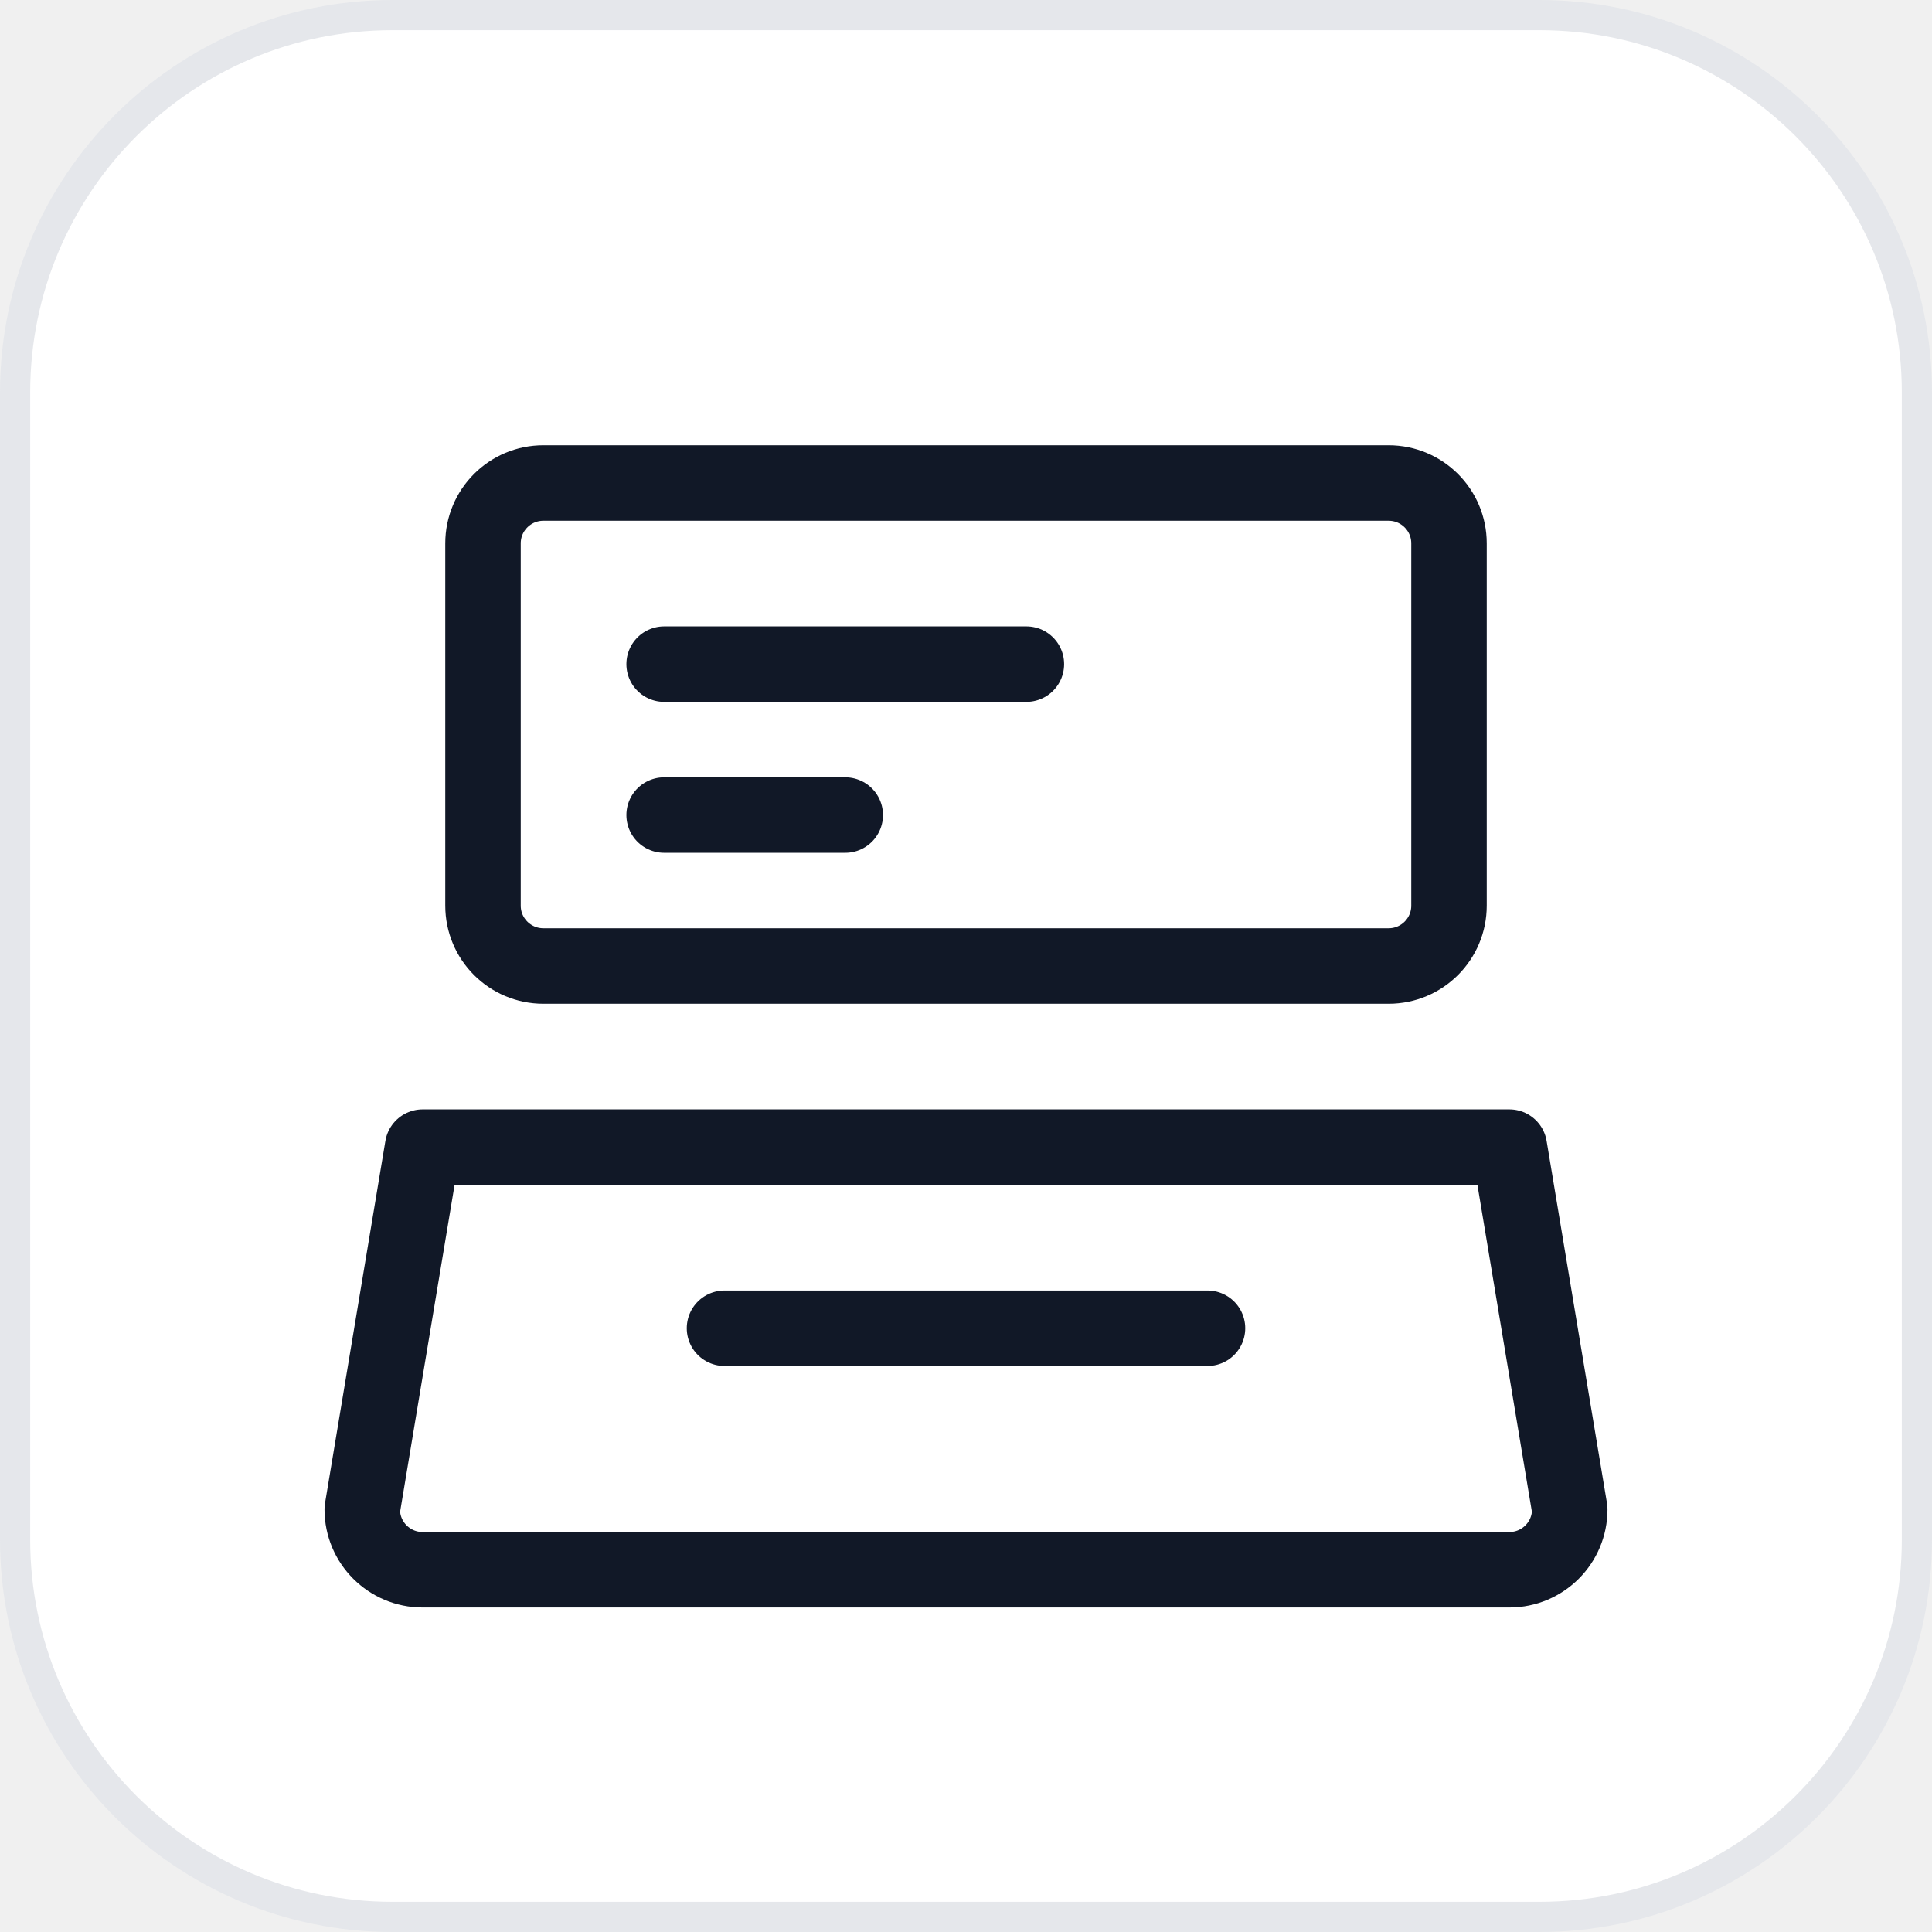
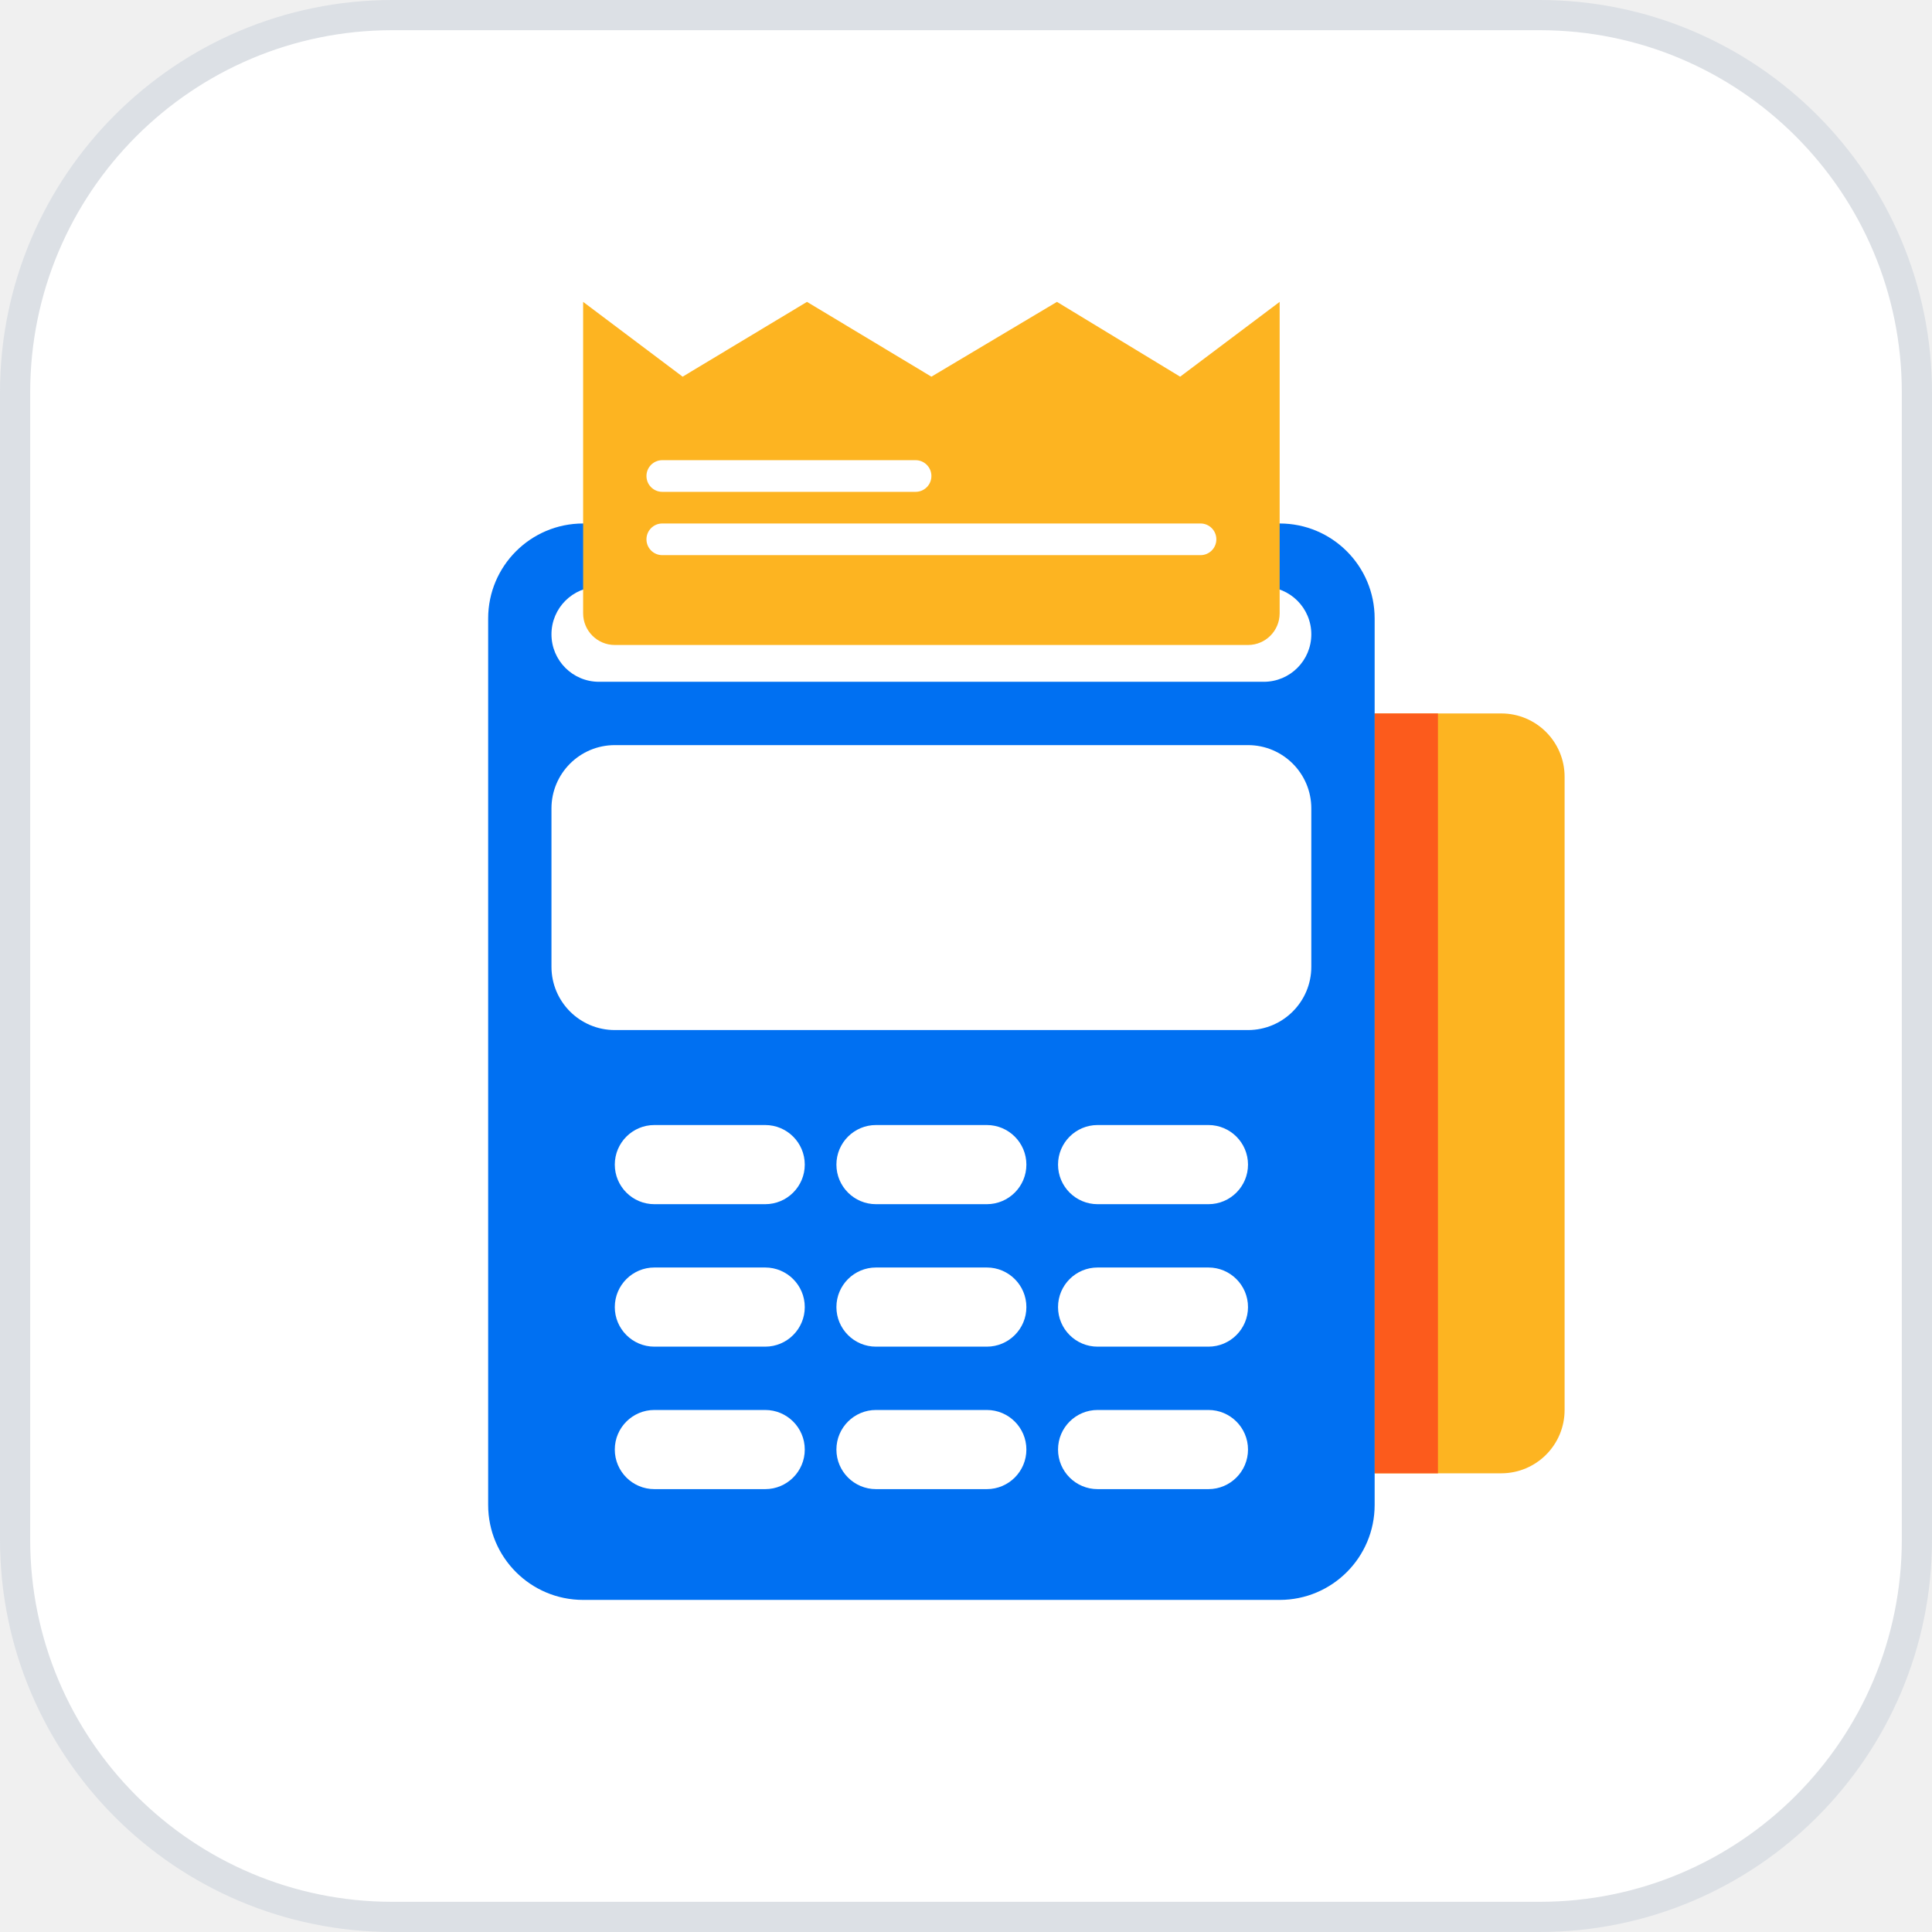
<svg xmlns="http://www.w3.org/2000/svg" width="64" height="64" viewBox="0 0 64 64" fill="none">
-   <path d="M51 0.5H13C6.096 0.5 0.5 6.096 0.5 13V51C0.5 57.904 6.096 63.5 13 63.5H51C57.904 63.5 63.5 57.904 63.5 51V13C63.5 6.096 57.904 0.5 51 0.5Z" fill="white" stroke="#E5E7EB" />
-   <path d="M18 16H46C47.105 16 48 16.895 48 18V30C48 31.105 47.105 32 46 32H18C16.895 32 16 31.105 16 30V18C16 16.895 16.895 16 18 16Z" stroke="#111827" stroke-width="2.5" stroke-linejoin="round" />
-   <path d="M22 22H34" stroke="#111827" stroke-width="2.5" stroke-linecap="round" />
-   <path d="M22 27H28" stroke="#111827" stroke-width="2.5" stroke-linecap="round" />
-   <path d="M14 38H50L52 50C52 51.105 51.105 52 50 52H14C12.895 52 12 51.105 12 50L14 38Z" stroke="#111827" stroke-width="2.5" stroke-linejoin="round" />
-   <path d="M24 44H40" stroke="#111827" stroke-width="2.5" stroke-linecap="round" />
+   <rect x="0.5" y="0.5" width="63" height="63" rx="12.5" fill="white" />
+   <rect x="0.5" y="0.5" width="63" height="63" rx="12.5" stroke="#DCE0E5" />
+   <rect x="51.829" y="23.634" width="25.171" height="12.585" rx="2.098" transform="rotate(90 51.8293 23.6342)" fill="#FDB421" />
+   <rect x="47.634" y="23.634" width="25.171" height="2.098" transform="rotate(90 47.634 23.6342)" fill="#FC5B1C" />
+   <rect x="16.171" y="17.341" width="29.366" height="35.658" rx="3.146" fill="#0070F2" />
+   <rect x="18.268" y="24.683" width="25.171" height="9.439" rx="2.098" fill="white" />
+   <rect width="6.293" height="2.622" rx="1.311" transform="matrix(1 0 0 -1 20.366 39.8902)" fill="white" />
+   <rect width="6.293" height="2.622" rx="1.311" transform="matrix(1 0 0 -1 27.7073 39.8902)" fill="white" />
+   <rect width="6.293" height="2.622" rx="1.311" transform="matrix(1 0 0 -1 35.0488 39.8902)" fill="white" />
+   <rect width="6.293" height="2.622" rx="1.311" transform="matrix(1 0 0 -1 20.366 44.6097)" fill="white" />
+   <rect width="6.293" height="2.622" rx="1.311" transform="matrix(1 0 0 -1 27.7073 44.6097)" fill="white" />
+   <rect width="6.293" height="2.622" rx="1.311" transform="matrix(1 0 0 -1 35.0488 44.6097)" fill="white" />
+   <rect width="6.293" height="2.622" rx="1.311" transform="matrix(1 0 0 -1 20.366 49.3293)" fill="white" />
+   <rect width="6.293" height="2.622" rx="1.311" transform="matrix(1 0 0 -1 27.7073 49.3293)" fill="white" />
+   <rect width="6.293" height="2.622" rx="1.311" transform="matrix(1 0 0 -1 35.0488 49.3293)" fill="white" />
+   <rect x="18.268" y="19.439" width="25.171" height="3.146" rx="1.573" fill="white" />
+   <path d="M22.613 12.478L19.317 10V20.317C19.317 20.896 19.787 21.366 20.366 21.366H41.342C41.921 21.366 42.39 20.896 42.39 20.317V10L39.094 12.478L35.013 10L30.854 12.478L26.733 10L22.613 12.478Z" fill="#FDB421" />
+   <rect x="21.415" y="15.244" width="9.439" height="1.049" rx="0.524" fill="white" />
+   <rect x="21.415" y="17.341" width="18.878" height="1.049" rx="0.524" fill="white" />
</svg>
